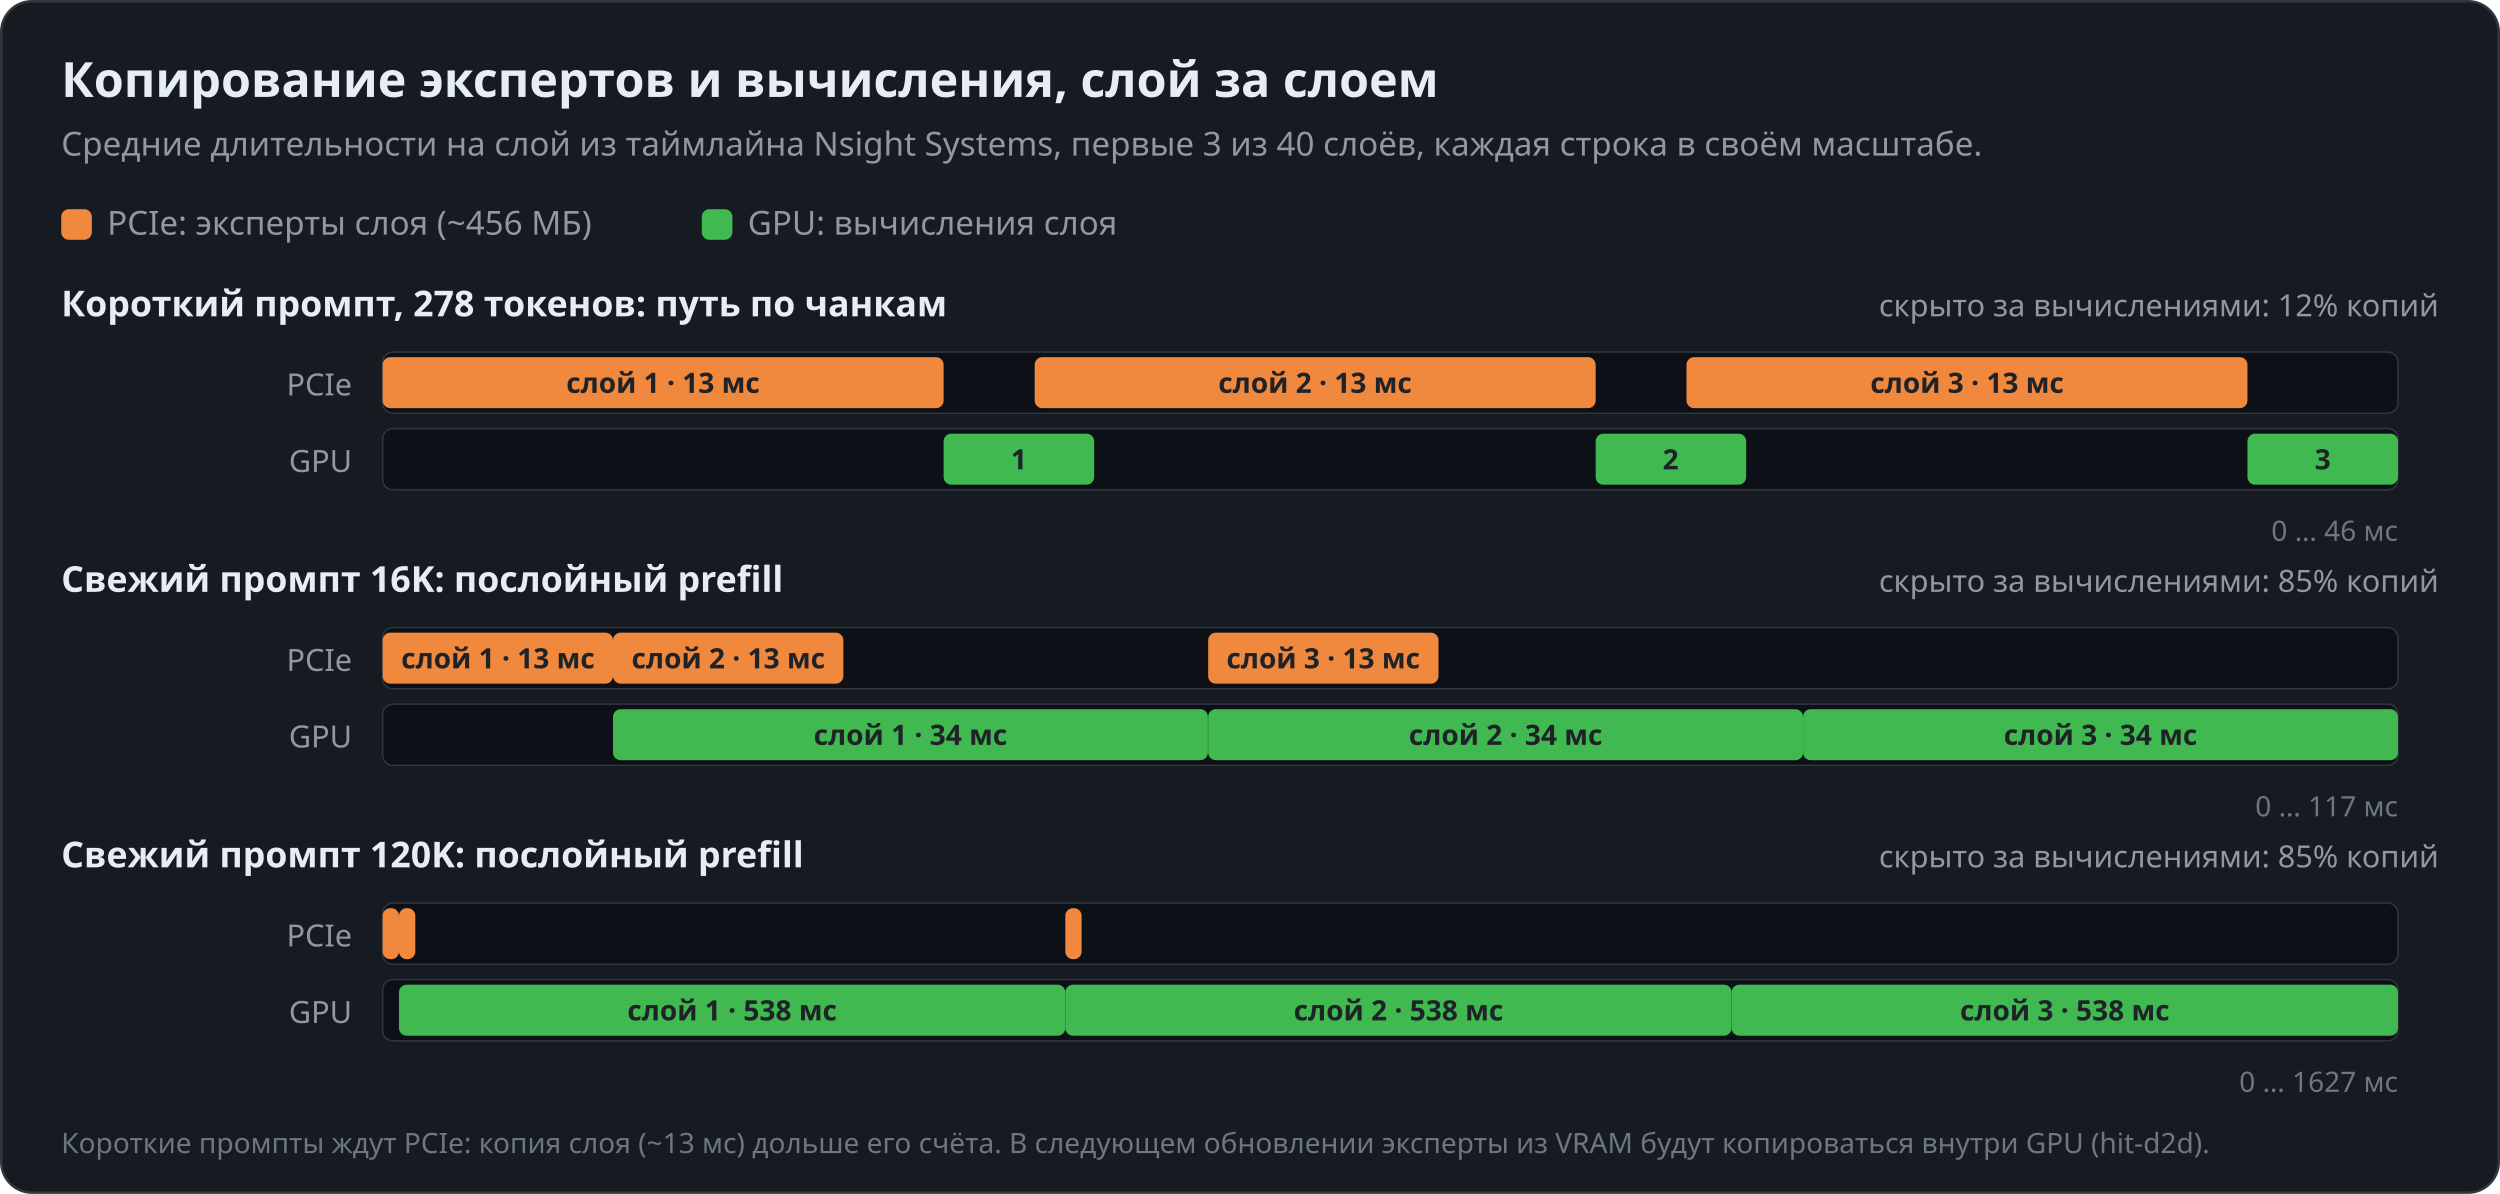
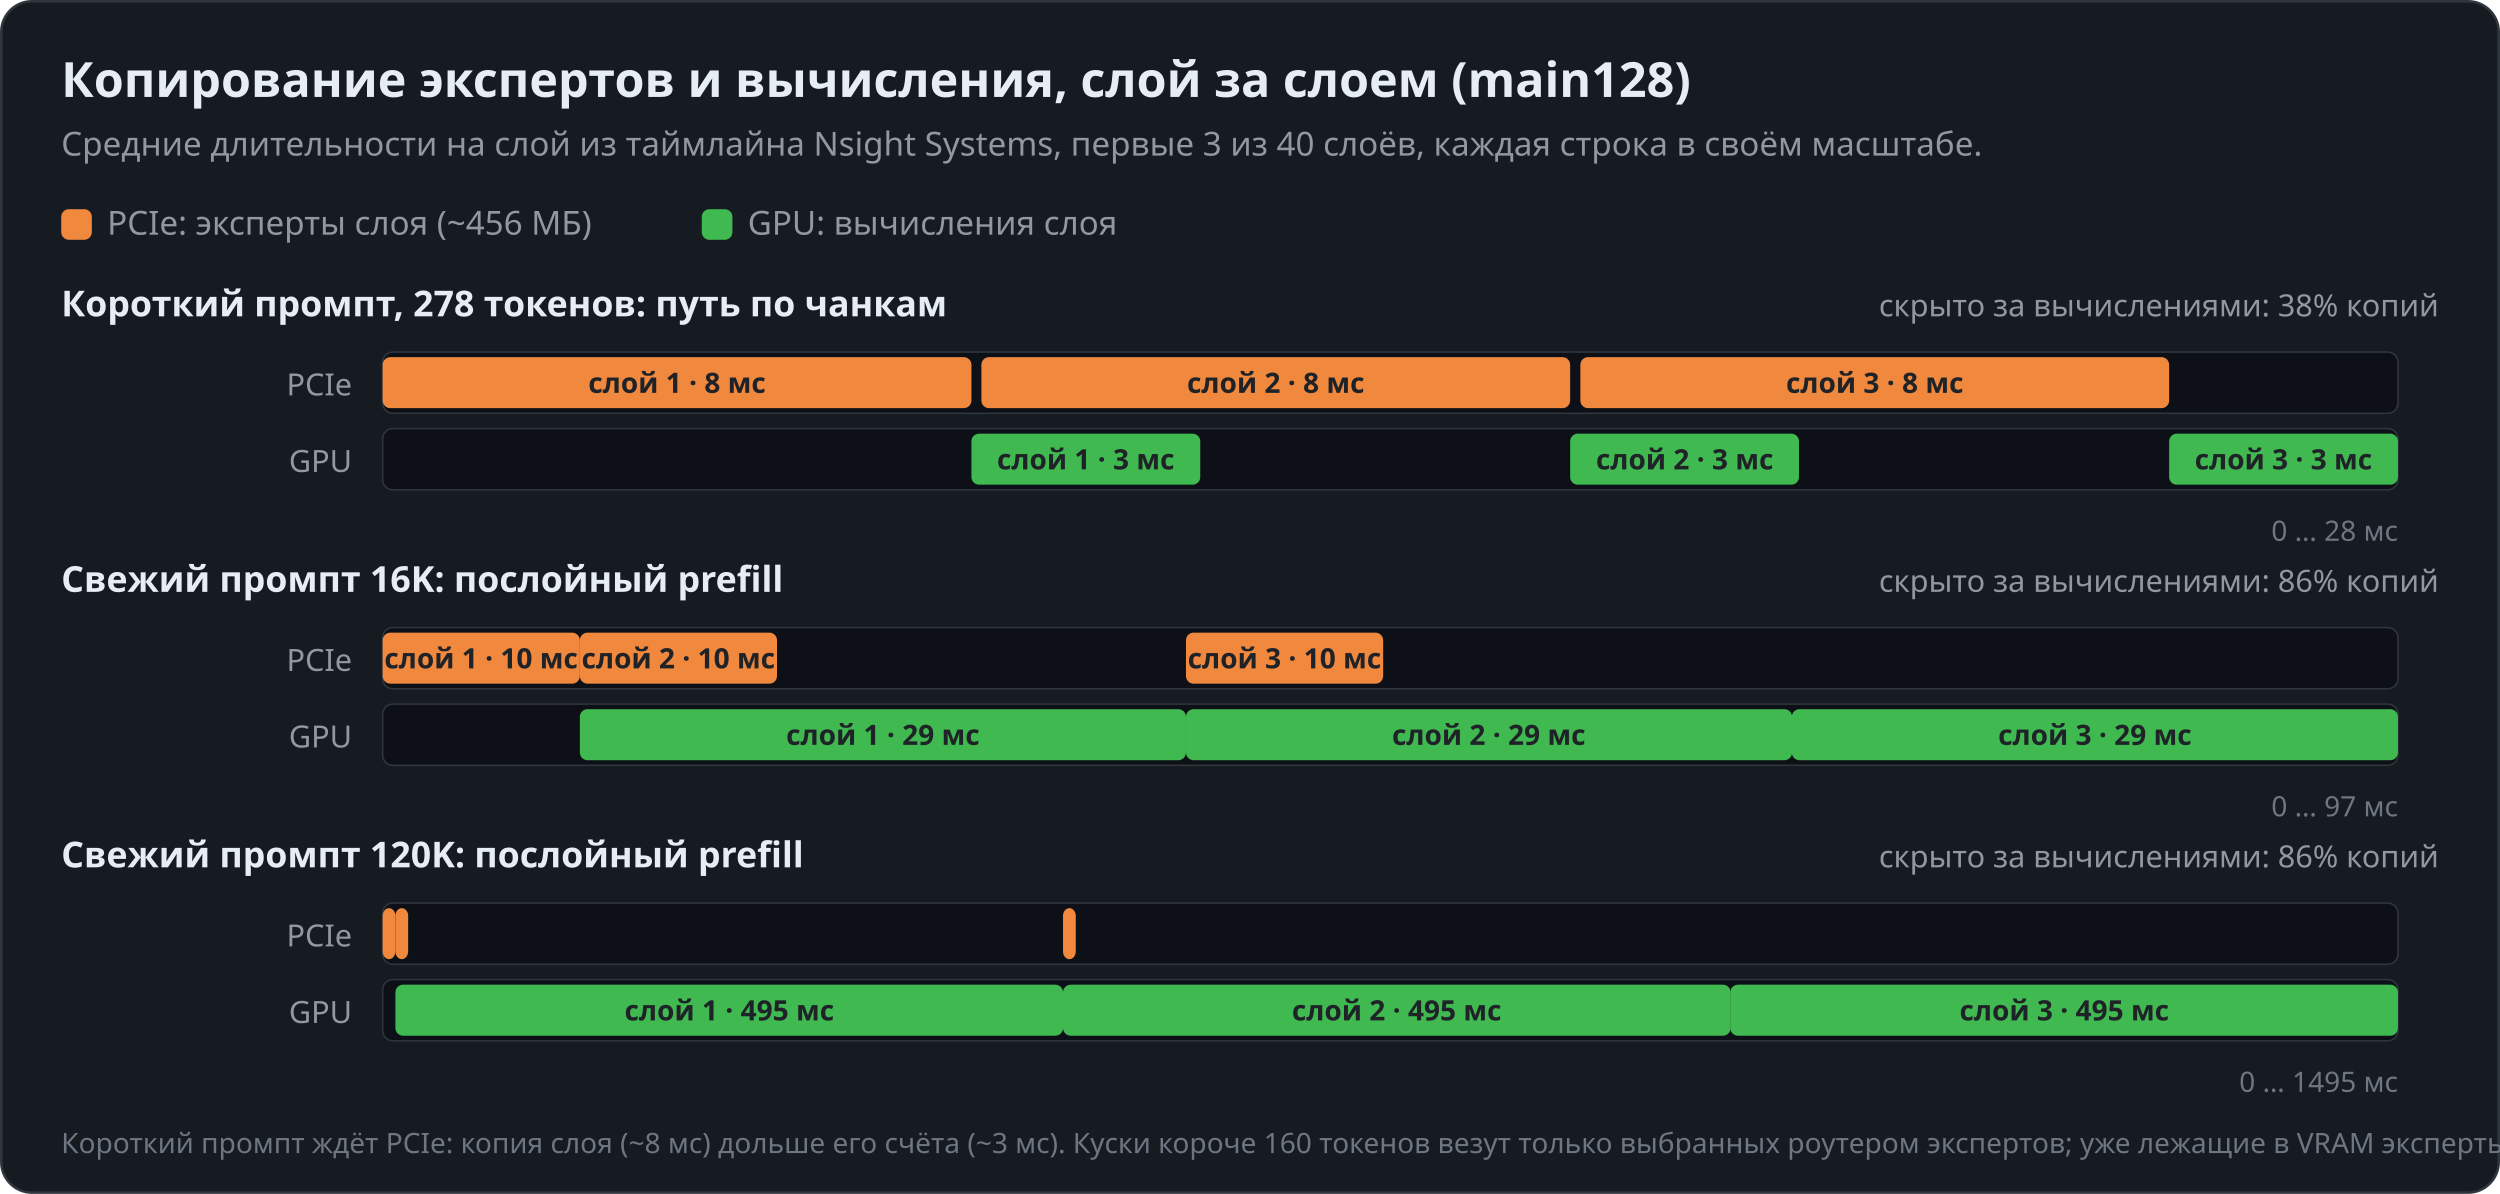
- <svg xmlns="http://www.w3.org/2000/svg" width="980" height="468" viewBox="0 0 980 468" font-family="-apple-system,BlinkMacSystemFont,'Segoe UI','Noto Sans',Helvetica,Arial,sans-serif" role="img" aria-label="Копирование экспертов и вычисления, слой за слоем">
+ <svg xmlns="http://www.w3.org/2000/svg" width="980" height="468" viewBox="0 0 980 468" font-family="-apple-system,BlinkMacSystemFont,'Segoe UI','Noto Sans',Helvetica,Arial,sans-serif" role="img" aria-label="Копирование экспертов и вычисления, слой за слоем (main128)">
  <rect x="0.5" y="0.5" width="979" height="467" rx="12" fill="#161b22" stroke="#30363d" />
-   <text x="24.0" y="38.0" font-size="19" fill="#e6edf3" text-anchor="start" font-weight="600">Копирование экспертов и вычисления, слой за слоем</text>
+   <text x="24.0" y="38.0" font-size="19" fill="#e6edf3" text-anchor="start" font-weight="600">Копирование экспертов и вычисления, слой за слоем (main128)</text>
  <text x="24.0" y="61.0" font-size="13" fill="#9198a1" text-anchor="start">Средние длительности на слой из таймлайна Nsight Systems, первые 3 из 40 слоёв, каждая строка в своём масштабе.</text>
  <rect x="24.0" y="82.0" width="12.0" height="12.0" rx="3" fill="#f0883e" />
  <text x="42.0" y="92.0" font-size="13" fill="#9198a1" text-anchor="start">PCIe: эксперты слоя (~456 МБ)</text>
  <rect x="275.1" y="82.0" width="12.0" height="12.0" rx="3" fill="#3fb950" />
  <text x="293.1" y="92.0" font-size="13" fill="#9198a1" text-anchor="start">GPU: вычисления слоя</text>
  <text x="24.0" y="124.0" font-size="14" fill="#e6edf3" text-anchor="start" font-weight="600">Короткий промпт, 278 токенов: путь по чанкам</text>
-   <text x="956.0" y="124.0" font-size="12" fill="#9198a1" text-anchor="end">скрыто за вычислениями: 12% копий</text>
+   <text x="956.0" y="124.0" font-size="12" fill="#9198a1" text-anchor="end">скрыто за вычислениями: 38% копий</text>
  <text x="138.0" y="155.0" font-size="12" fill="#9198a1" text-anchor="end">PCIe</text>
  <rect x="150.0" y="138.0" width="790.0" height="24.0" rx="4" fill="#0d1117" stroke="#30363d" stroke-width="0.6" />
-   <rect x="150.0" y="140.0" width="219.9" height="20.0" rx="3" fill="#f0883e" />
-   <text x="259.9" y="154.0" font-size="11" fill="#1f2328" text-anchor="middle" font-weight="600">слой 1 · 13 мс</text>
-   <rect x="405.6" y="140.0" width="219.9" height="20.0" rx="3" fill="#f0883e" />
-   <text x="515.5" y="154.0" font-size="11" fill="#1f2328" text-anchor="middle" font-weight="600">слой 2 · 13 мс</text>
-   <rect x="661.1" y="140.0" width="219.9" height="20.0" rx="3" fill="#f0883e" />
-   <text x="771.1" y="154.0" font-size="11" fill="#1f2328" text-anchor="middle" font-weight="600">слой 3 · 13 мс</text>
+   <rect x="150.0" y="140.0" width="230.8" height="20.0" rx="3" fill="#f0883e" />
+   <text x="265.4" y="154.0" font-size="11" fill="#1f2328" text-anchor="middle" font-weight="600">слой 1 · 8 мс</text>
+   <rect x="384.7" y="140.0" width="230.8" height="20.0" rx="3" fill="#f0883e" />
+   <text x="500.1" y="154.0" font-size="11" fill="#1f2328" text-anchor="middle" font-weight="600">слой 2 · 8 мс</text>
+   <rect x="619.5" y="140.0" width="230.8" height="20.0" rx="3" fill="#f0883e" />
+   <text x="734.9" y="154.0" font-size="11" fill="#1f2328" text-anchor="middle" font-weight="600">слой 3 · 8 мс</text>
  <text x="138.0" y="185.0" font-size="12" fill="#9198a1" text-anchor="end">GPU</text>
  <rect x="150.0" y="168.0" width="790.0" height="24.0" rx="4" fill="#0d1117" stroke="#30363d" stroke-width="0.6" />
-   <rect x="369.9" y="170.0" width="59.0" height="20.0" rx="3" fill="#3fb950" />
-   <text x="399.4" y="184.0" font-size="11" fill="#1f2328" text-anchor="middle" font-weight="600">1</text>
-   <rect x="625.5" y="170.0" width="59.0" height="20.0" rx="3" fill="#3fb950" />
-   <text x="654.9" y="184.0" font-size="11" fill="#1f2328" text-anchor="middle" font-weight="600">2</text>
-   <rect x="881.0" y="170.0" width="59.0" height="20.0" rx="3" fill="#3fb950" />
-   <text x="910.5" y="184.0" font-size="11" fill="#1f2328" text-anchor="middle" font-weight="600">3</text>
-   <text x="940.0" y="212.0" font-size="11" fill="#6e7681" text-anchor="end">0 … 46 мс</text>
+   <rect x="380.8" y="170.0" width="89.7" height="20.0" rx="3" fill="#3fb950" />
+   <text x="425.6" y="184.0" font-size="11" fill="#1f2328" text-anchor="middle" font-weight="600">слой 1 · 3 мс</text>
+   <rect x="615.5" y="170.0" width="89.7" height="20.0" rx="3" fill="#3fb950" />
+   <text x="660.4" y="184.0" font-size="11" fill="#1f2328" text-anchor="middle" font-weight="600">слой 2 · 3 мс</text>
+   <rect x="850.3" y="170.0" width="89.7" height="20.0" rx="3" fill="#3fb950" />
+   <text x="895.1" y="184.0" font-size="11" fill="#1f2328" text-anchor="middle" font-weight="600">слой 3 · 3 мс</text>
+   <text x="940.0" y="212.0" font-size="11" fill="#6e7681" text-anchor="end">0 … 28 мс</text>
  <text x="24.0" y="232.0" font-size="14" fill="#e6edf3" text-anchor="start" font-weight="600">Свежий промпт 16K: послойный prefill</text>
-   <text x="956.0" y="232.0" font-size="12" fill="#9198a1" text-anchor="end">скрыто за вычислениями: 85% копий</text>
+   <text x="956.0" y="232.0" font-size="12" fill="#9198a1" text-anchor="end">скрыто за вычислениями: 86% копий</text>
  <text x="138.0" y="263.0" font-size="12" fill="#9198a1" text-anchor="end">PCIe</text>
  <rect x="150.0" y="246.0" width="790.0" height="24.0" rx="4" fill="#0d1117" stroke="#30363d" stroke-width="0.6" />
-   <rect x="150.0" y="248.0" width="90.3" height="20.0" rx="3" fill="#f0883e" />
-   <text x="195.2" y="262.0" font-size="11" fill="#1f2328" text-anchor="middle" font-weight="600">слой 1 · 13 мс</text>
-   <rect x="240.3" y="248.0" width="90.3" height="20.0" rx="3" fill="#f0883e" />
-   <text x="285.5" y="262.0" font-size="11" fill="#1f2328" text-anchor="middle" font-weight="600">слой 2 · 13 мс</text>
-   <rect x="473.6" y="248.0" width="90.3" height="20.0" rx="3" fill="#f0883e" />
-   <text x="518.7" y="262.0" font-size="11" fill="#1f2328" text-anchor="middle" font-weight="600">слой 3 · 13 мс</text>
+   <rect x="150.0" y="248.0" width="77.3" height="20.0" rx="3" fill="#f0883e" />
+   <text x="188.6" y="262.0" font-size="11" fill="#1f2328" text-anchor="middle" font-weight="600">слой 1 · 10 мс</text>
+   <rect x="227.3" y="248.0" width="77.3" height="20.0" rx="3" fill="#f0883e" />
+   <text x="265.9" y="262.0" font-size="11" fill="#1f2328" text-anchor="middle" font-weight="600">слой 2 · 10 мс</text>
+   <rect x="464.9" y="248.0" width="77.3" height="20.0" rx="3" fill="#f0883e" />
+   <text x="503.5" y="262.0" font-size="11" fill="#1f2328" text-anchor="middle" font-weight="600">слой 3 · 10 мс</text>
  <text x="138.0" y="293.0" font-size="12" fill="#9198a1" text-anchor="end">GPU</text>
  <rect x="150.0" y="276.0" width="790.0" height="24.0" rx="4" fill="#0d1117" stroke="#30363d" stroke-width="0.6" />
-   <rect x="240.3" y="278.0" width="233.2" height="20.0" rx="3" fill="#3fb950" />
-   <text x="356.9" y="292.0" font-size="11" fill="#1f2328" text-anchor="middle" font-weight="600">слой 1 · 34 мс</text>
-   <rect x="473.6" y="278.0" width="233.2" height="20.0" rx="3" fill="#3fb950" />
-   <text x="590.2" y="292.0" font-size="11" fill="#1f2328" text-anchor="middle" font-weight="600">слой 2 · 34 мс</text>
-   <rect x="706.8" y="278.0" width="233.2" height="20.0" rx="3" fill="#3fb950" />
-   <text x="823.4" y="292.0" font-size="11" fill="#1f2328" text-anchor="middle" font-weight="600">слой 3 · 34 мс</text>
-   <text x="940.0" y="320.0" font-size="11" fill="#6e7681" text-anchor="end">0 … 117 мс</text>
+   <rect x="227.3" y="278.0" width="237.6" height="20.0" rx="3" fill="#3fb950" />
+   <text x="346.1" y="292.0" font-size="11" fill="#1f2328" text-anchor="middle" font-weight="600">слой 1 · 29 мс</text>
+   <rect x="464.9" y="278.0" width="237.6" height="20.0" rx="3" fill="#3fb950" />
+   <text x="583.6" y="292.0" font-size="11" fill="#1f2328" text-anchor="middle" font-weight="600">слой 2 · 29 мс</text>
+   <rect x="702.4" y="278.0" width="237.6" height="20.0" rx="3" fill="#3fb950" />
+   <text x="821.2" y="292.0" font-size="11" fill="#1f2328" text-anchor="middle" font-weight="600">слой 3 · 29 мс</text>
+   <text x="940.0" y="320.0" font-size="11" fill="#6e7681" text-anchor="end">0 … 97 мс</text>
  <text x="24.0" y="340.0" font-size="14" fill="#e6edf3" text-anchor="start" font-weight="600">Свежий промпт 120K: послойный prefill</text>
-   <text x="956.0" y="340.0" font-size="12" fill="#9198a1" text-anchor="end">скрыто за вычислениями: 85% копий</text>
+   <text x="956.0" y="340.0" font-size="12" fill="#9198a1" text-anchor="end">скрыто за вычислениями: 86% копий</text>
  <text x="138.0" y="371.0" font-size="12" fill="#9198a1" text-anchor="end">PCIe</text>
  <rect x="150.0" y="354.0" width="790.0" height="24.0" rx="4" fill="#0d1117" stroke="#30363d" stroke-width="0.6" />
-   <rect x="150.0" y="356.0" width="6.4" height="20.0" rx="3" fill="#f0883e" />
-   <rect x="156.4" y="356.0" width="6.4" height="20.0" rx="3" fill="#f0883e" />
-   <rect x="417.6" y="356.0" width="6.4" height="20.0" rx="3" fill="#f0883e" />
+   <rect x="150.0" y="356.0" width="5.0" height="20.0" rx="3" fill="#f0883e" />
+   <rect x="155.0" y="356.0" width="5.0" height="20.0" rx="3" fill="#f0883e" />
+   <rect x="416.7" y="356.0" width="5.0" height="20.0" rx="3" fill="#f0883e" />
  <text x="138.0" y="401.0" font-size="12" fill="#9198a1" text-anchor="end">GPU</text>
  <rect x="150.0" y="384.0" width="790.0" height="24.0" rx="4" fill="#0d1117" stroke="#30363d" stroke-width="0.6" />
-   <rect x="156.4" y="386.0" width="261.2" height="20.0" rx="3" fill="#3fb950" />
-   <text x="287.0" y="400.0" font-size="11" fill="#1f2328" text-anchor="middle" font-weight="600">слой 1 · 538 мс</text>
-   <rect x="417.6" y="386.0" width="261.2" height="20.0" rx="3" fill="#3fb950" />
-   <text x="548.2" y="400.0" font-size="11" fill="#1f2328" text-anchor="middle" font-weight="600">слой 2 · 538 мс</text>
-   <rect x="678.8" y="386.0" width="261.2" height="20.0" rx="3" fill="#3fb950" />
-   <text x="809.4" y="400.0" font-size="11" fill="#1f2328" text-anchor="middle" font-weight="600">слой 3 · 538 мс</text>
-   <text x="940.0" y="428.0" font-size="11" fill="#6e7681" text-anchor="end">0 … 1627 мс</text>
-   <text x="24.0" y="452.0" font-size="11" fill="#6e7681" text-anchor="start">Короткие промпты ждут PCIe: копия слоя (~13 мс) дольше его счёта. В следующем обновлении эксперты из VRAM будут копироваться внутри GPU (hit-d2d).</text>
+   <rect x="155.0" y="386.0" width="261.7" height="20.0" rx="3" fill="#3fb950" />
+   <text x="285.9" y="400.0" font-size="11" fill="#1f2328" text-anchor="middle" font-weight="600">слой 1 · 495 мс</text>
+   <rect x="416.7" y="386.0" width="261.7" height="20.0" rx="3" fill="#3fb950" />
+   <text x="547.5" y="400.0" font-size="11" fill="#1f2328" text-anchor="middle" font-weight="600">слой 2 · 495 мс</text>
+   <rect x="678.3" y="386.0" width="261.7" height="20.0" rx="3" fill="#3fb950" />
+   <text x="809.2" y="400.0" font-size="11" fill="#1f2328" text-anchor="middle" font-weight="600">слой 3 · 495 мс</text>
+   <text x="940.0" y="428.0" font-size="11" fill="#6e7681" text-anchor="end">0 … 1495 мс</text>
+   <text x="24.0" y="452.0" font-size="11" fill="#6e7681" text-anchor="start">Короткий промпт ждёт PCIe: копия слоя (~8 мс) дольше его счёта (~3 мс). Куски короче 160 токенов везут только выбранных роутером экспертов; уже лежащие в VRAM эксперты копируются внутри GPU.</text>
</svg>
